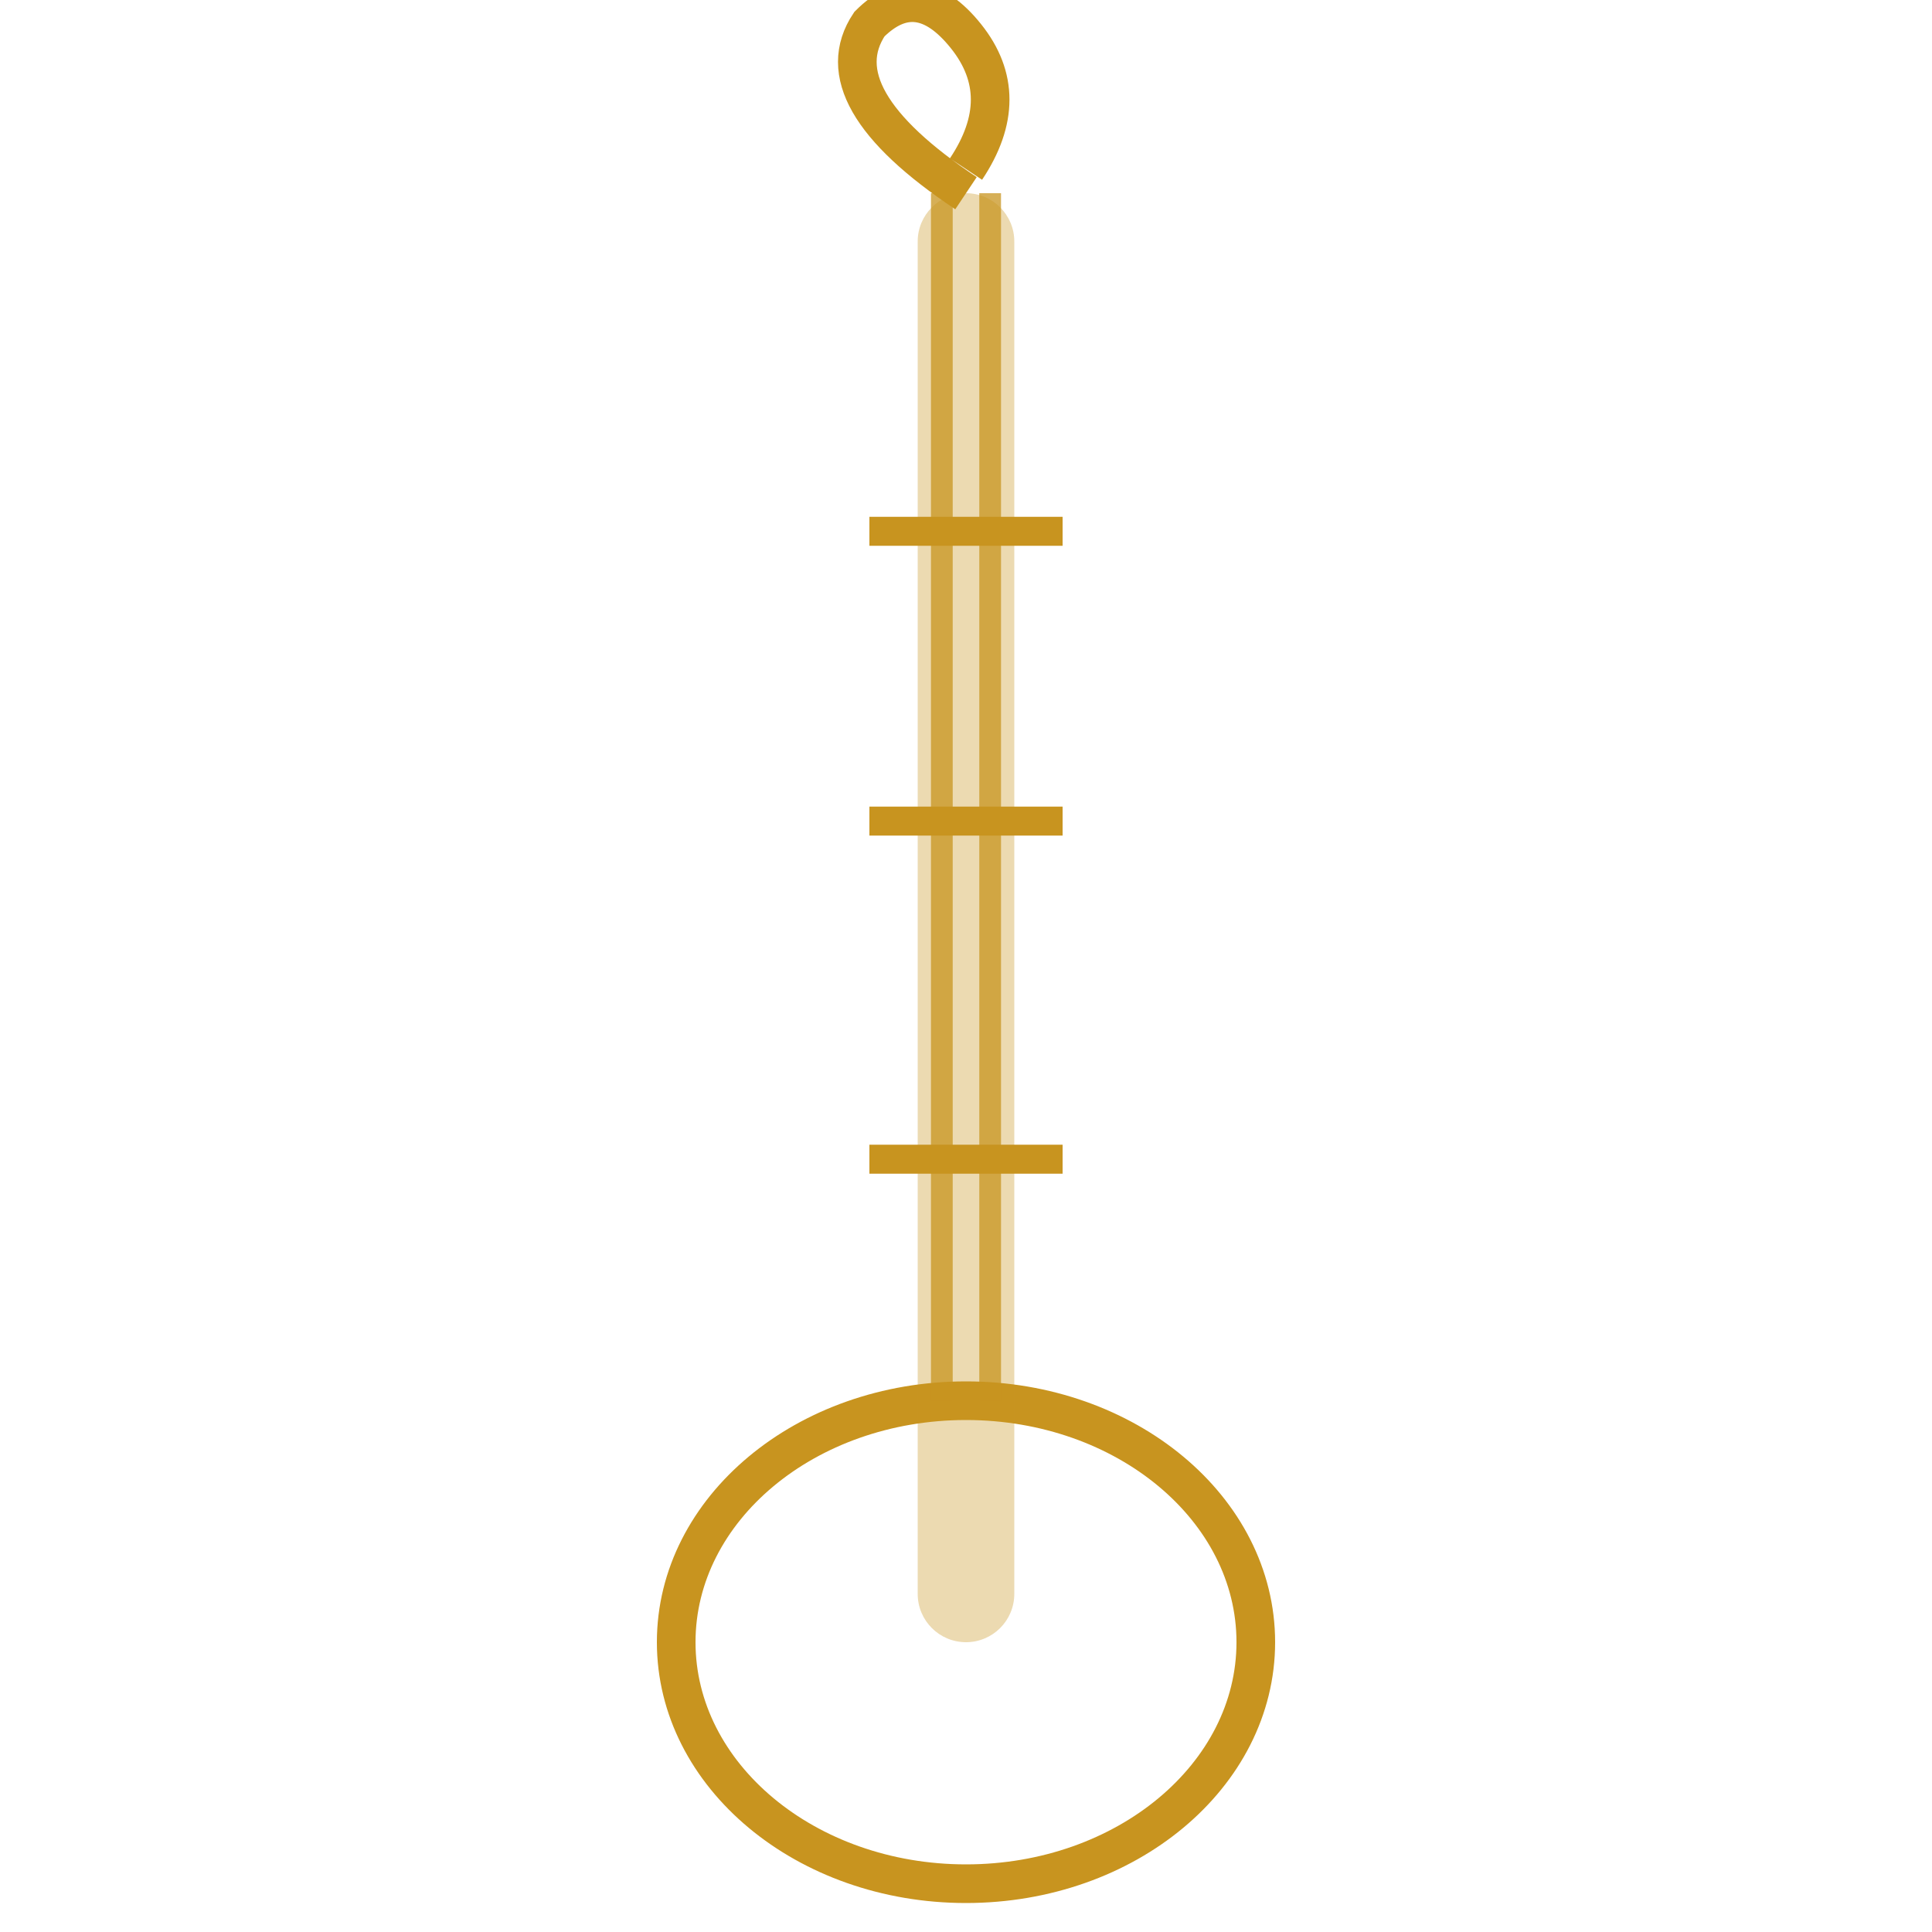
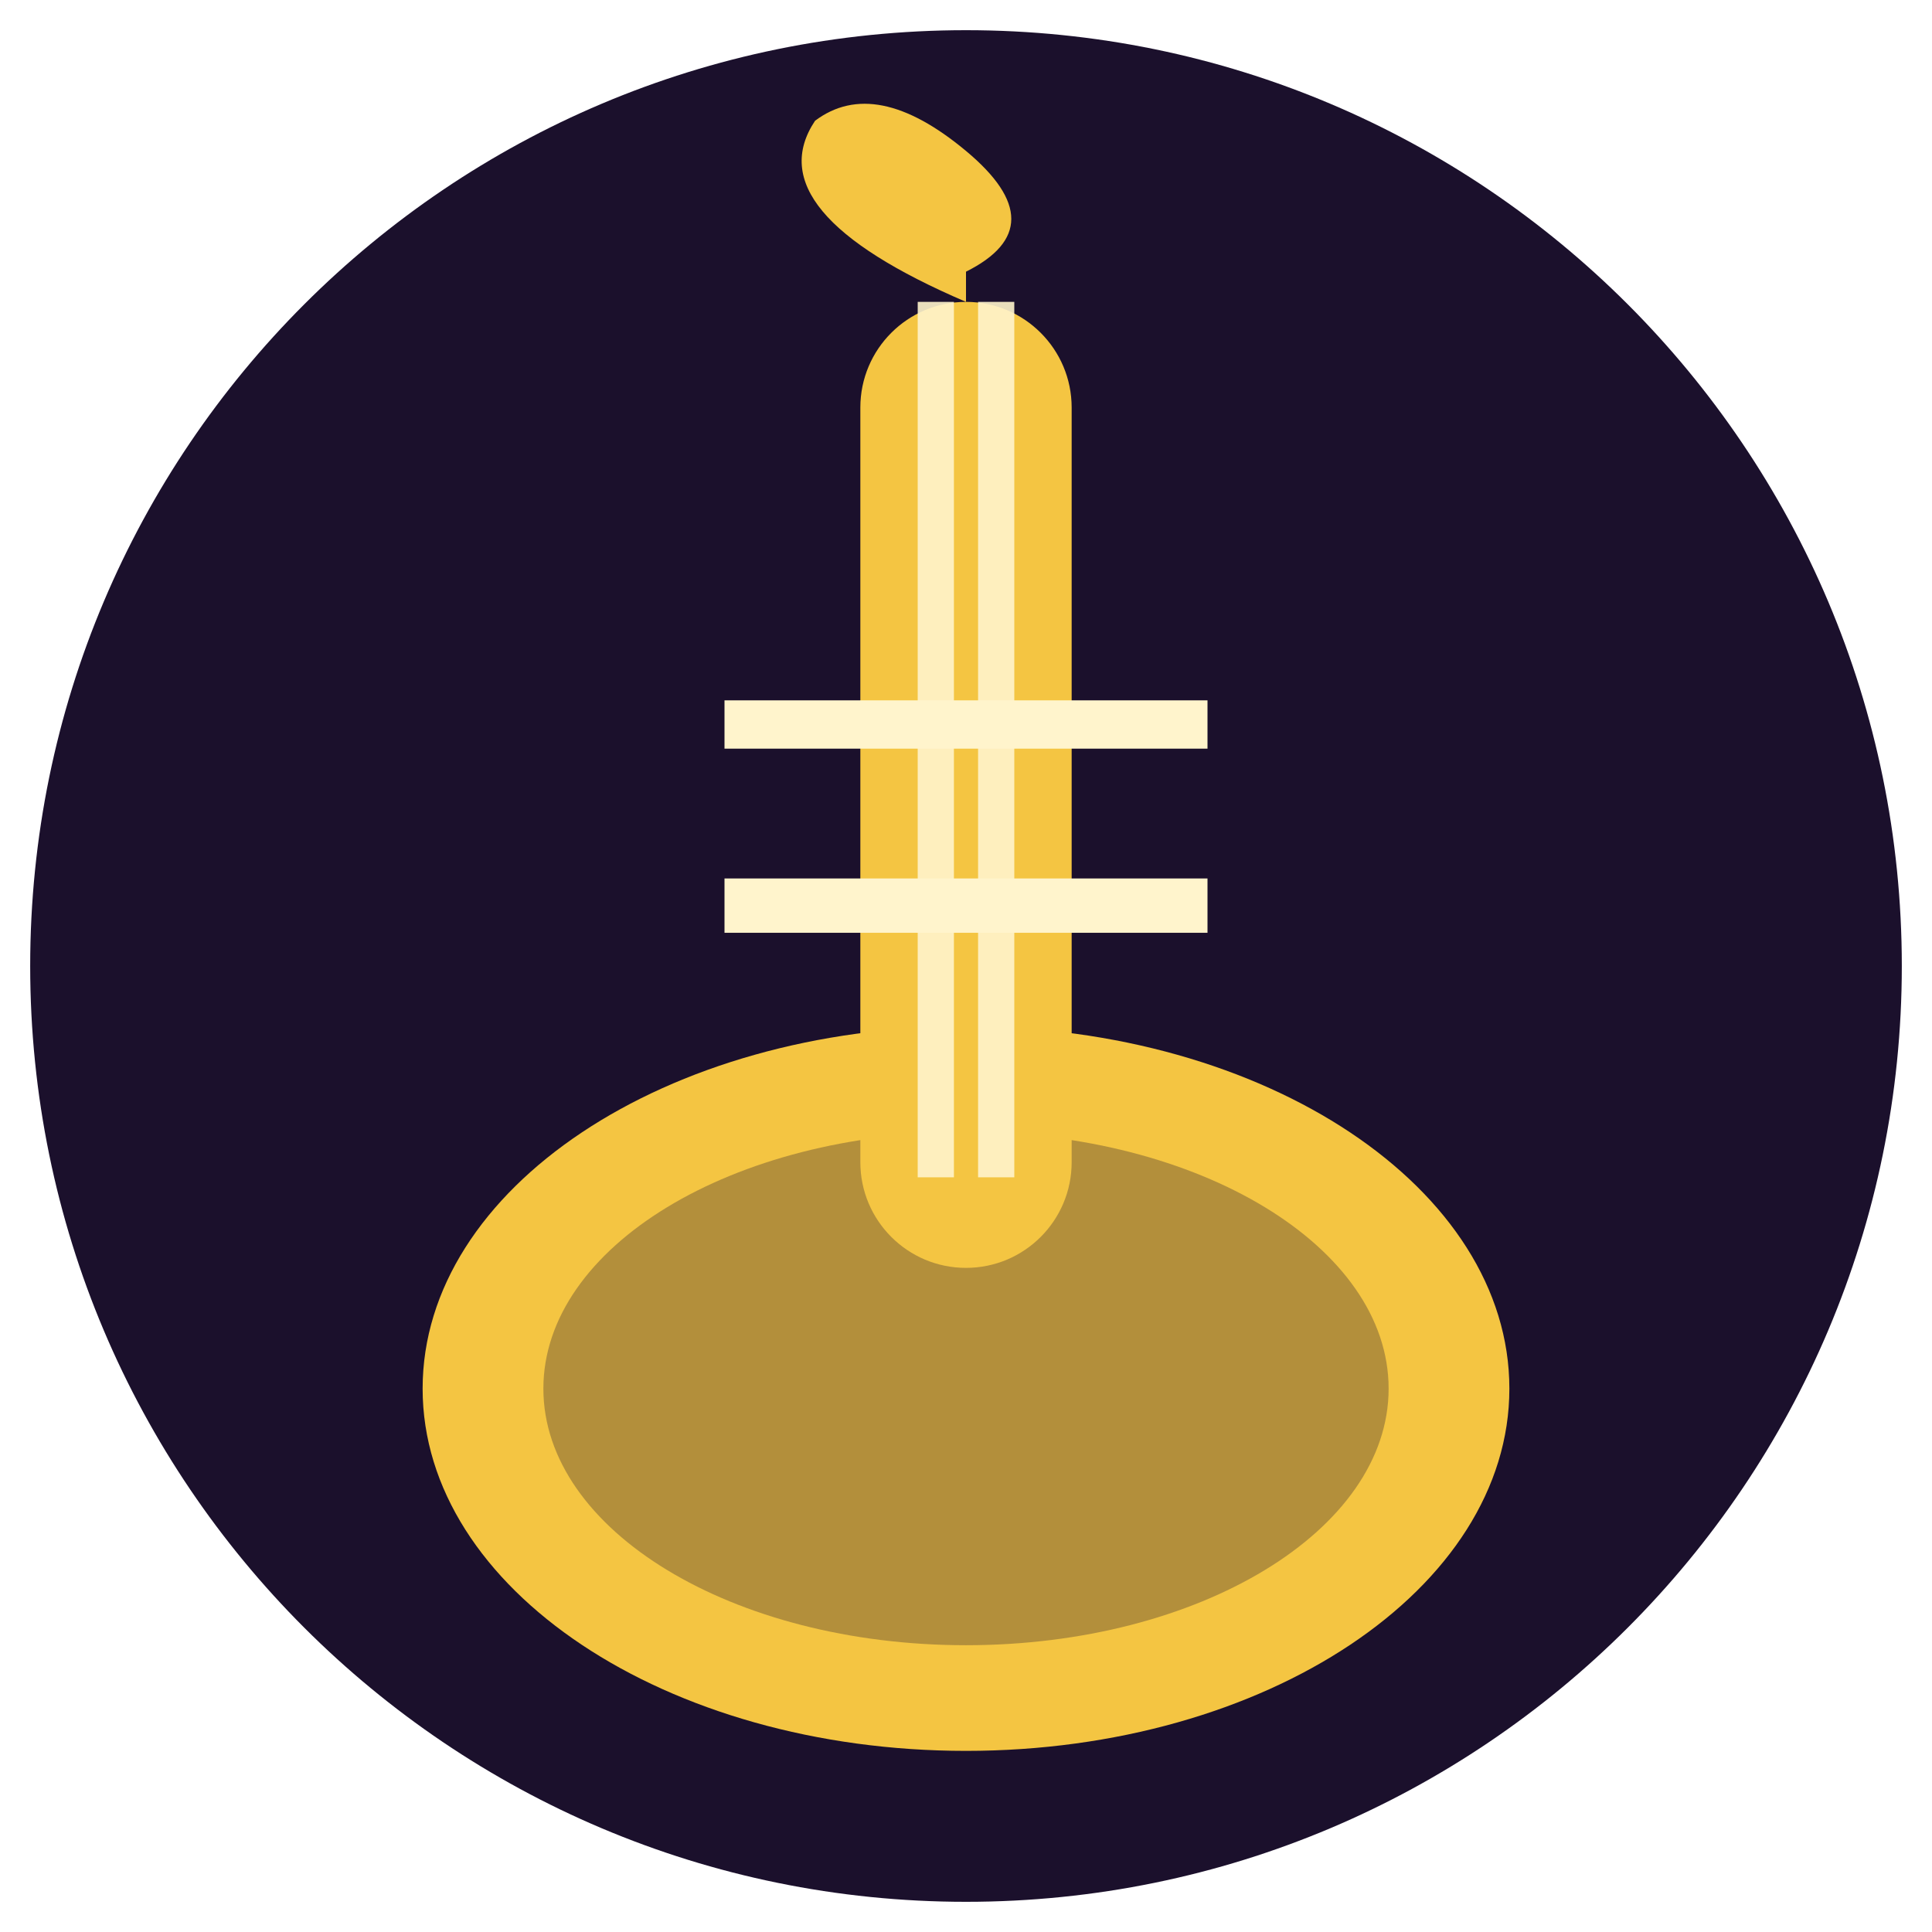
- <svg xmlns="http://www.w3.org/2000/svg" width="64" height="64" viewBox="0 0 28 80" fill="none">
-   <ellipse cx="14" cy="68" rx="12" ry="10" stroke="#C8941F" stroke-width="1.6" />
-   <rect x="12" y="8" width="4" height="60" rx="2" fill="#C8941F" opacity="0.35" />
-   <line x1="13" y1="8" x2="13" y2="58" stroke="#C8941F" stroke-width="0.9" opacity="0.75" />
-   <line x1="15" y1="8" x2="15" y2="58" stroke="#C8941F" stroke-width="0.9" opacity="0.75" />
-   <line x1="10" y1="48" x2="18" y2="48" stroke="#C8941F" stroke-width="1.2" />
-   <line x1="10" y1="34" x2="18" y2="34" stroke="#C8941F" stroke-width="1.2" />
-   <line x1="10" y1="22" x2="18" y2="22" stroke="#C8941F" stroke-width="1.2" />
-   <path d="M14 8 Q8 4 10 1 Q12 -1 14 1.5 Q16 4 14 7" stroke="#C8941F" stroke-width="1.6" fill="none" />
+ <svg xmlns="http://www.w3.org/2000/svg" width="64" height="64" viewBox="0 0 64 64" fill="none">
+   <circle cx="32" cy="32" r="31" fill="#1B102C" />
+   <ellipse cx="32" cy="46" rx="18" ry="12" fill="#F4C542" />
+   <ellipse cx="32" cy="46" rx="14" ry="8.5" fill="#1B102C" opacity="0.3" />
+   <rect x="28.5" y="10" width="7" height="32" rx="3.5" fill="#F4C542" />
+   <line x1="31" y1="10" x2="31" y2="39" stroke="#FFF4CC" stroke-width="1.2" opacity="0.9" />
+   <line x1="33" y1="10" x2="33" y2="39" stroke="#FFF4CC" stroke-width="1.2" opacity="0.9" />
+   <line x1="24" y1="30" x2="40" y2="30" stroke="#FFF4CC" stroke-width="1.8" />
+   <line x1="24" y1="24" x2="40" y2="24" stroke="#FFF4CC" stroke-width="1.6" />
+   <path d="M32 10 Q25 7 27 4 Q29 2.5 32 5 Q35 7.5 32 9" fill="#F4C542" />
</svg>
